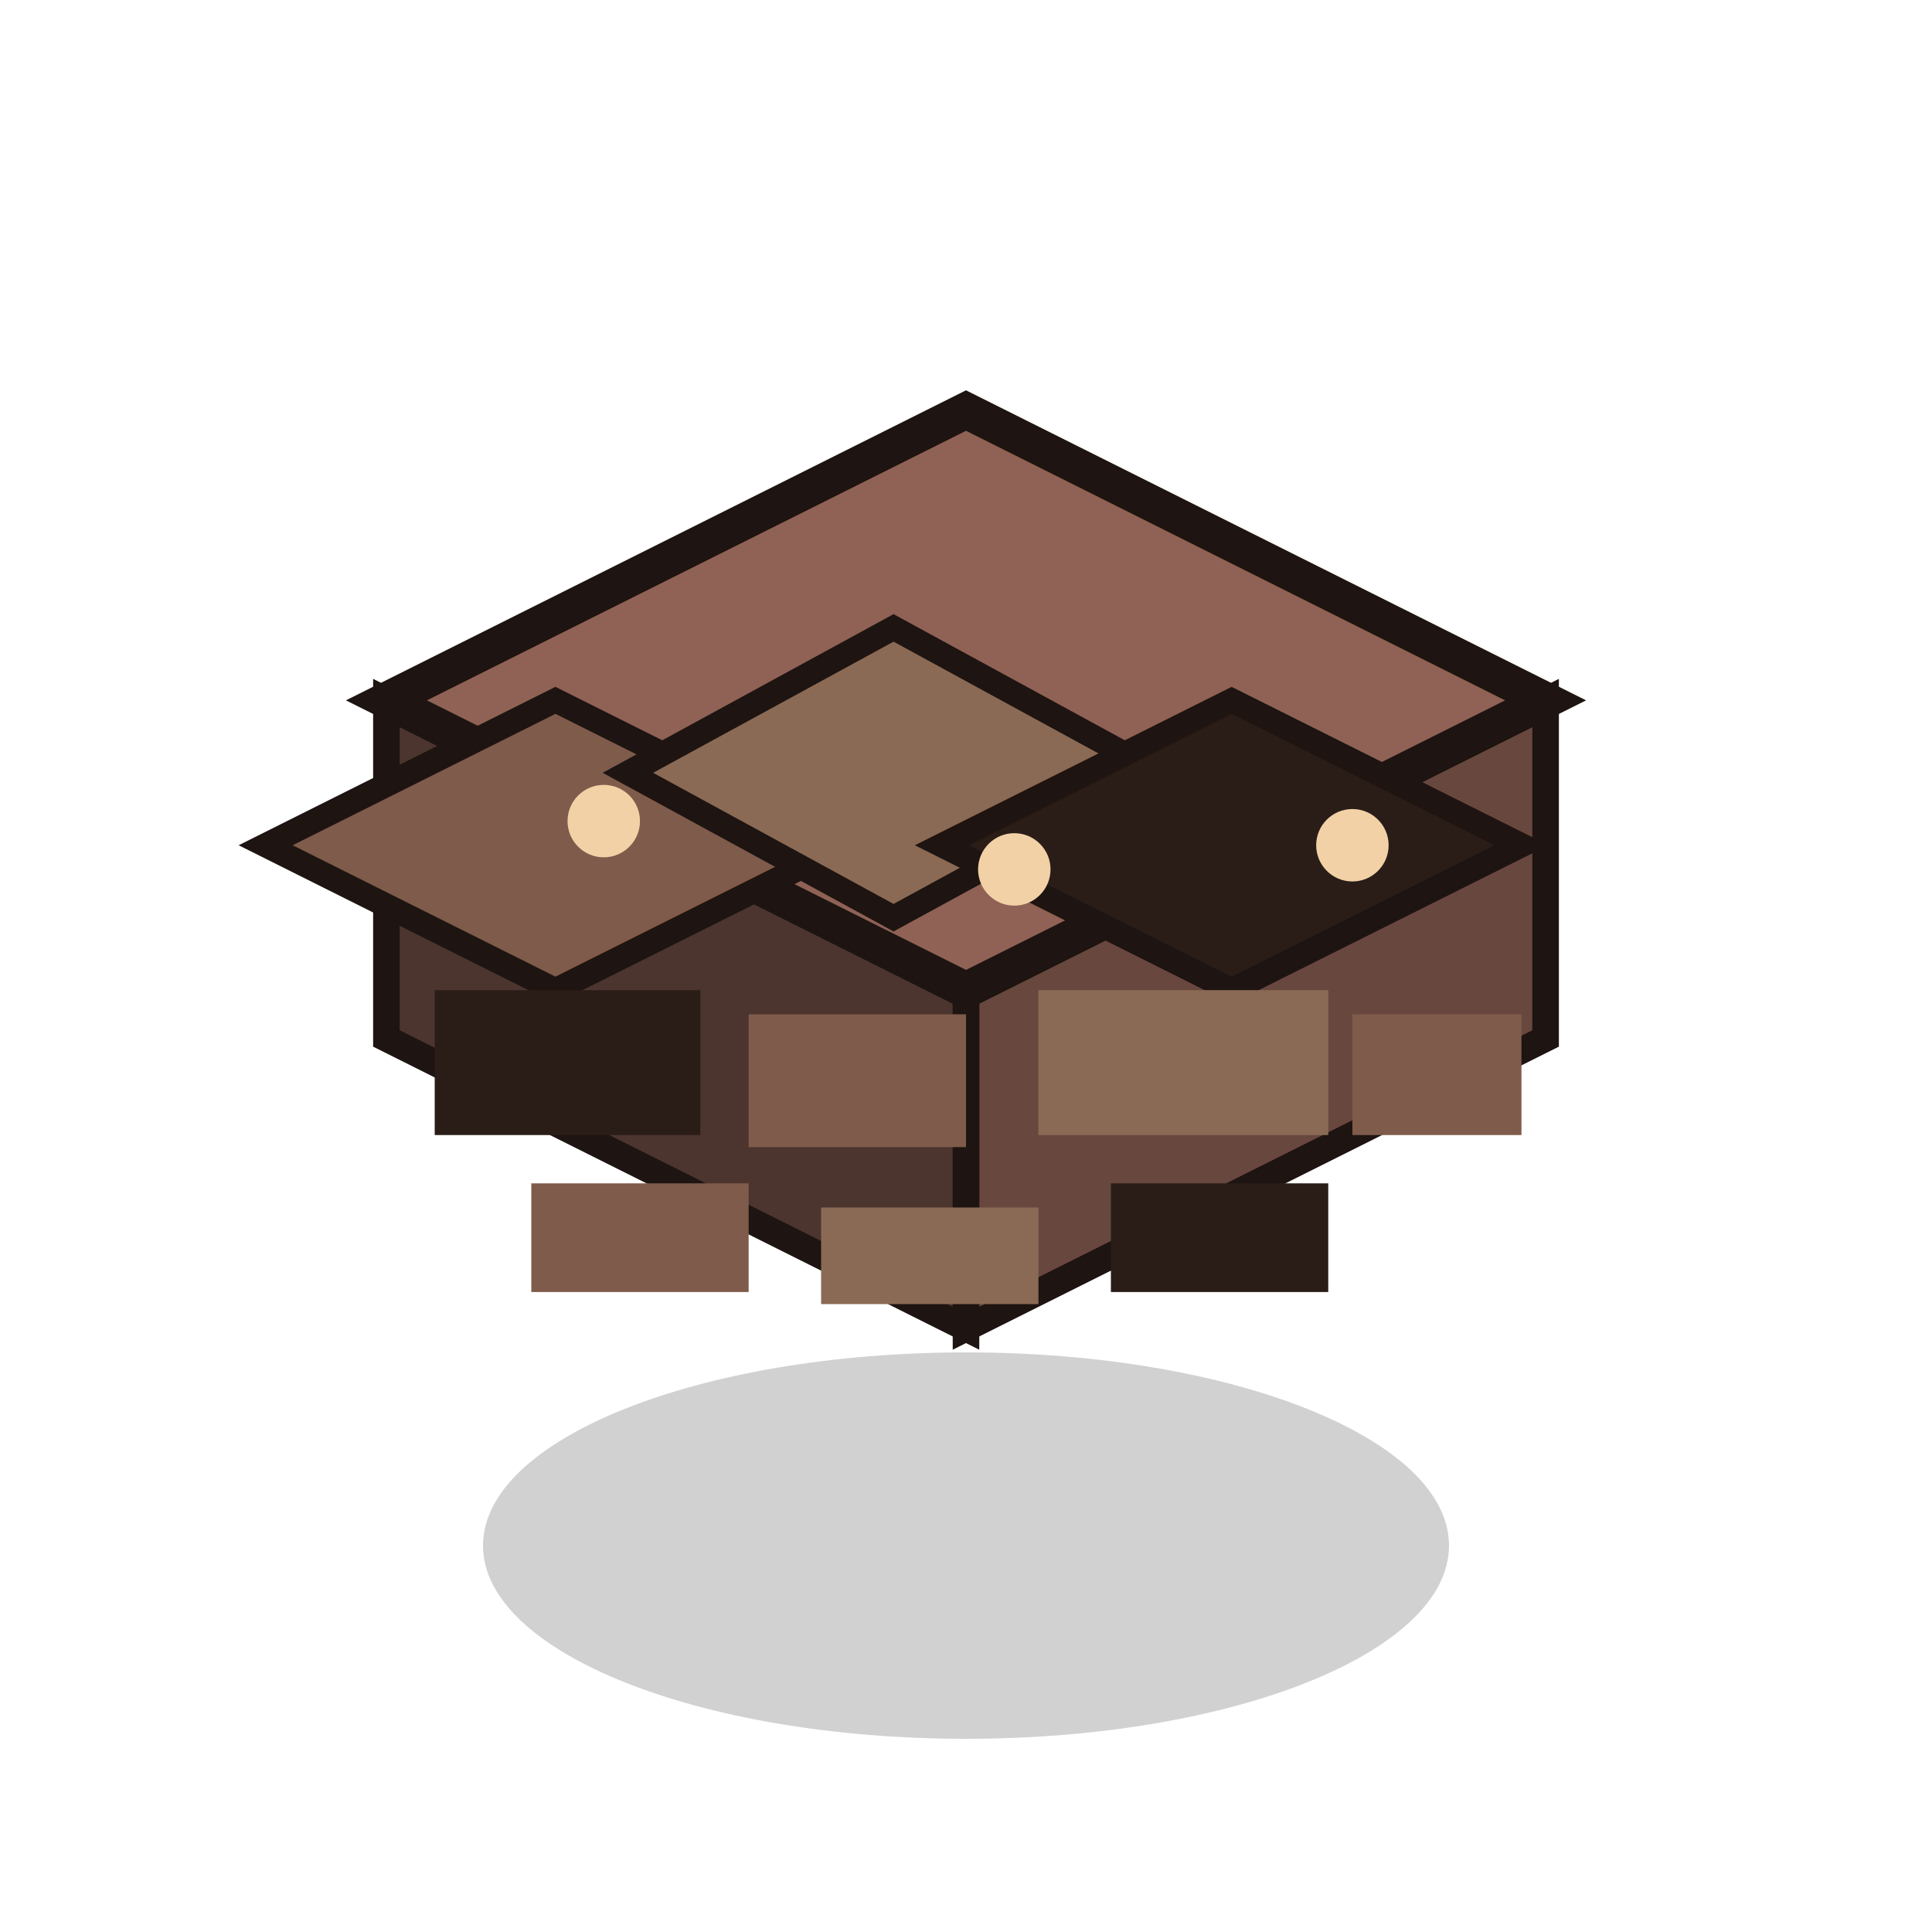
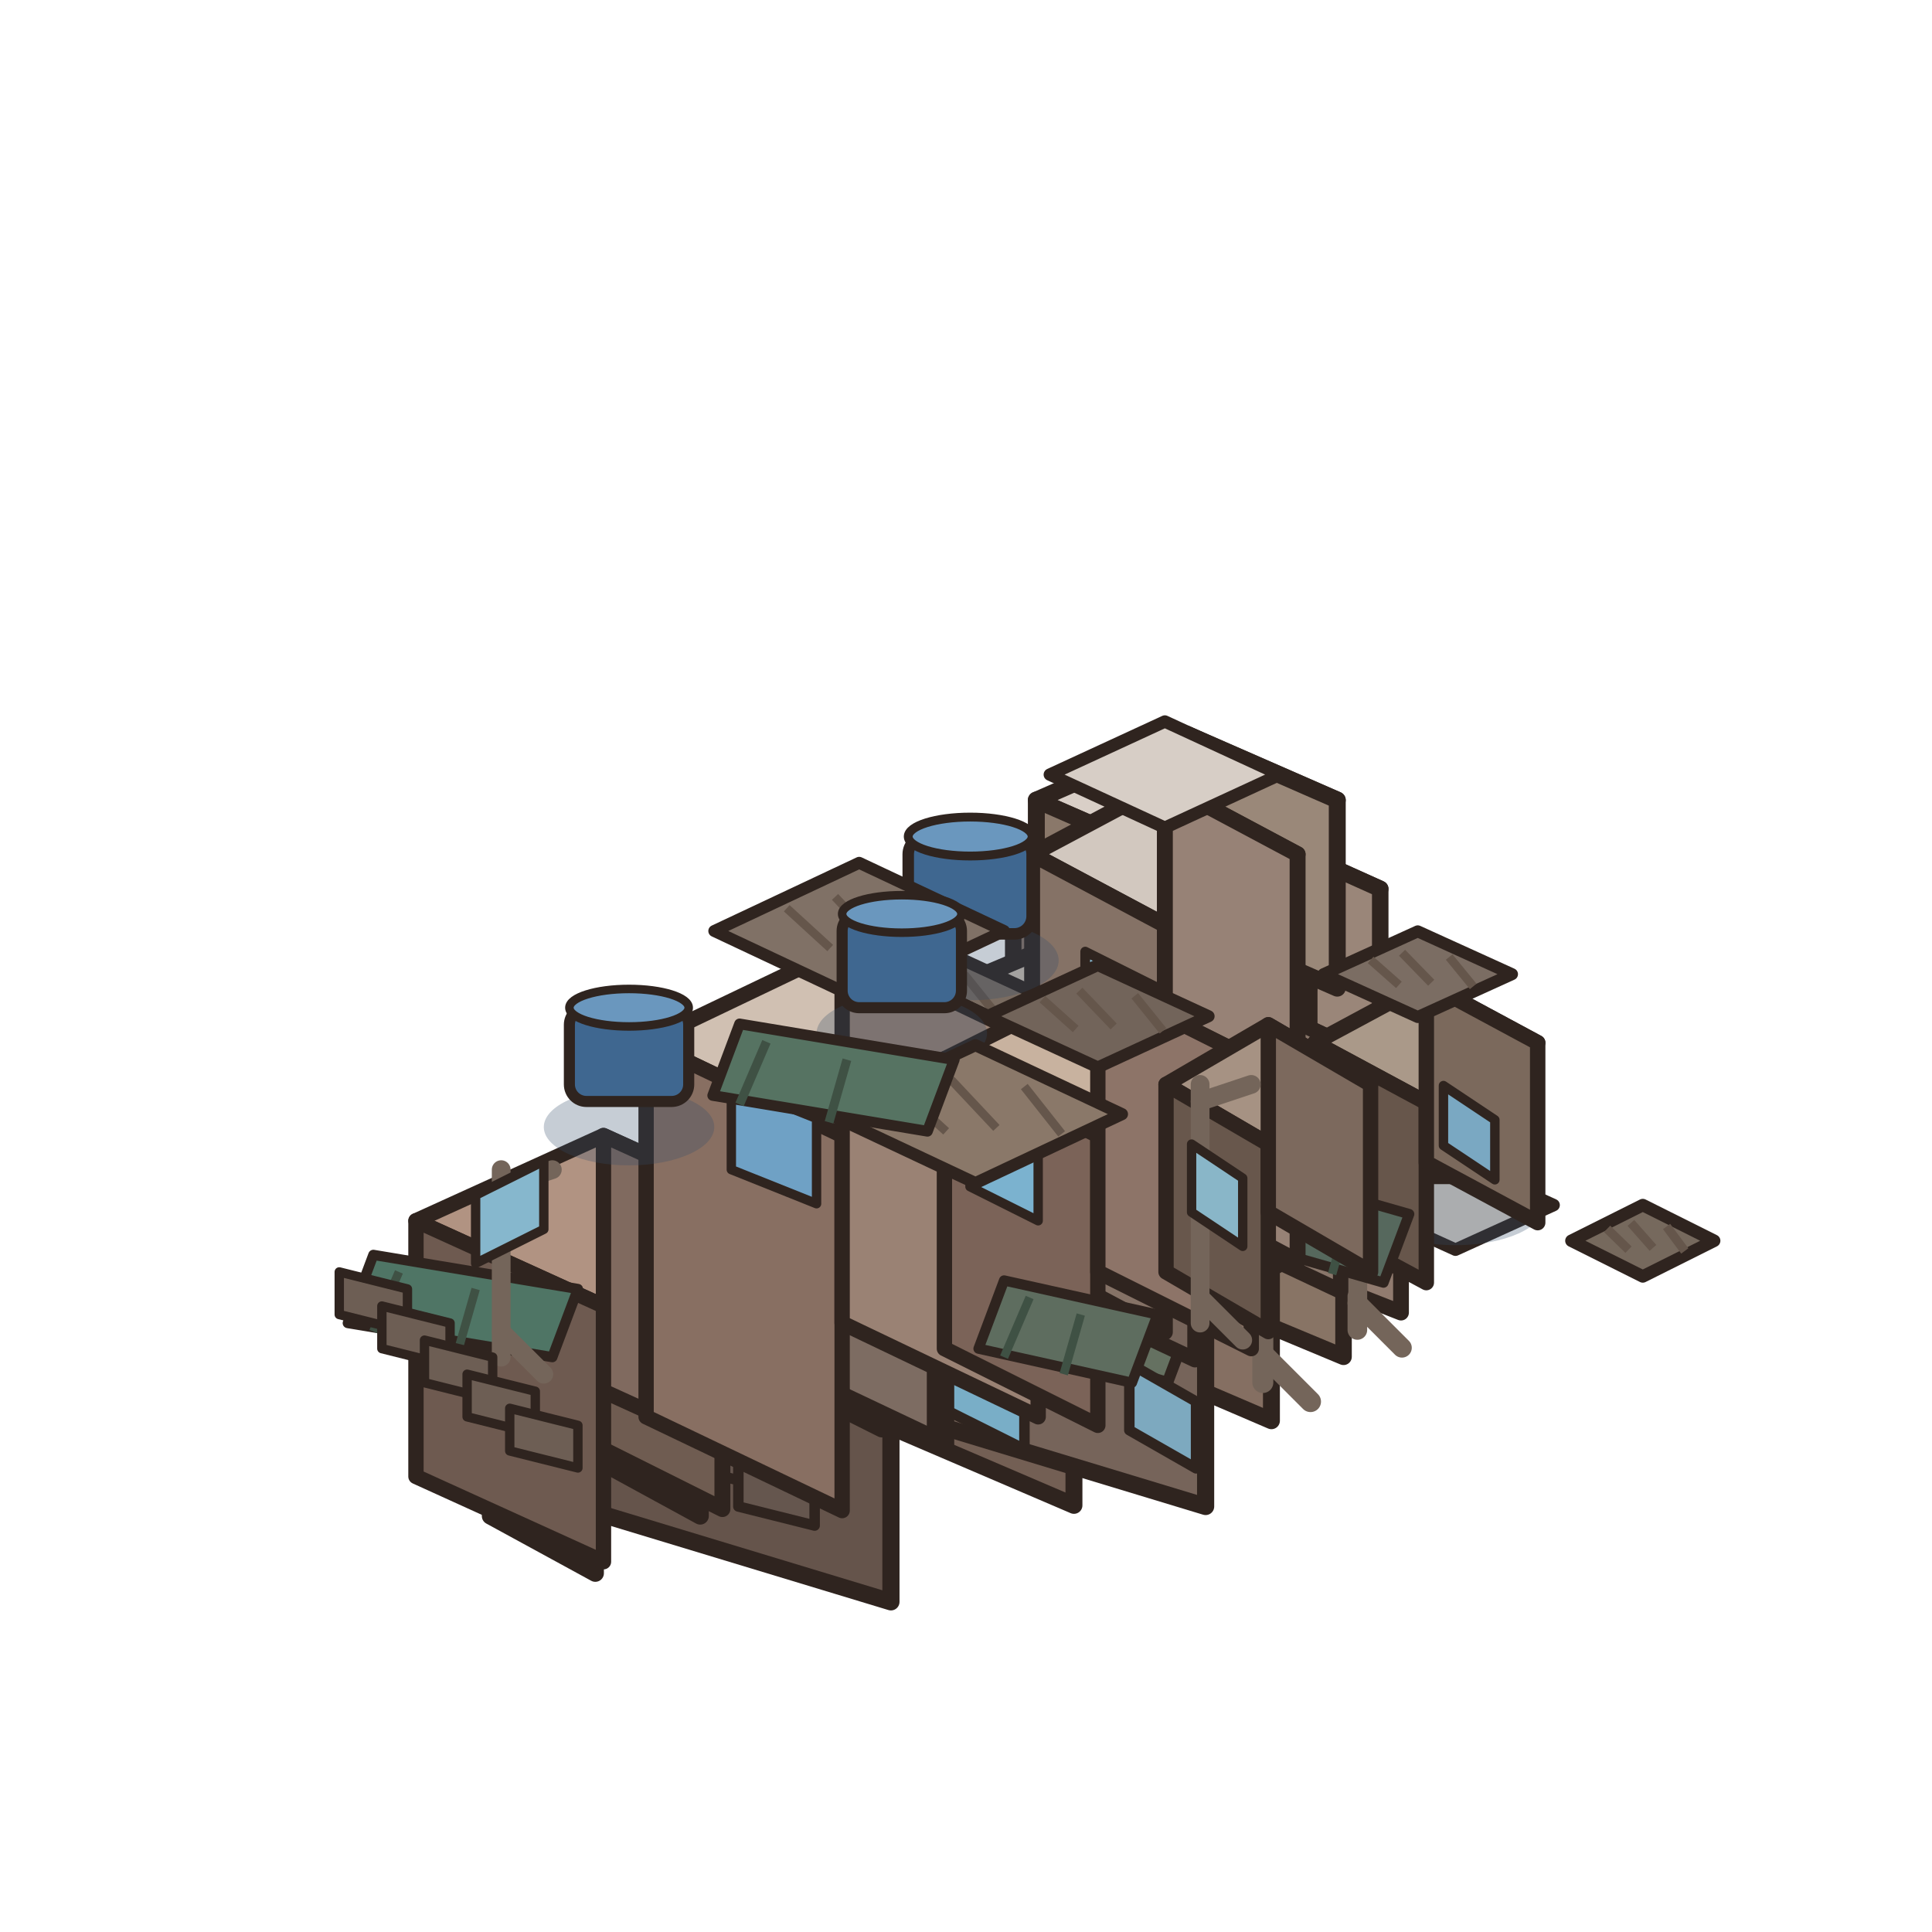
- <svg xmlns="http://www.w3.org/2000/svg" viewBox="0 0 160 160">
-   <ellipse cx="80" cy="128" rx="40" ry="16" fill="rgba(0,0,0,0.18)" />
-   <polygon points="32,58 80,82 80,110 32,86" fill="#4c352f" />
-   <polygon points="128,58 80,82 80,110 128,86" fill="#68483e" />
-   <polygon points="80,34 128,58 80,82 32,58" fill="#8f6255" />
-   <polygon points="80,34 128,58 80,82 32,58" fill="none" stroke="#1e1411" stroke-width="3" />
-   <polygon points="32,58 80,82 80,110 32,86" fill="none" stroke="#1e1411" stroke-width="2.2" />
-   <polygon points="128,58 80,82 80,110 128,86" fill="none" stroke="#1e1411" stroke-width="2.2" />
-   <polygon points="46,58 70,70 46,82 22,70" fill="#7f5b4b" stroke="#1e1411" stroke-width="2" />
-   <polygon points="74,52 96,64 74,76 52,64" fill="#8a6a55" stroke="#1e1411" stroke-width="2" />
-   <polygon points="102,58 126,70 102,82 78,70" fill="#2a1d18" stroke="#1e1411" stroke-width="2" />
-   <rect x="36" y="82" width="22" height="12" fill="#2a1d18" />
-   <rect x="62" y="84" width="18" height="11" fill="#7f5b4b" />
-   <rect x="86" y="82" width="24" height="12" fill="#8a6a55" />
-   <rect x="112" y="84" width="14" height="10" fill="#7f5b4b" />
-   <rect x="44" y="98" width="18" height="9" fill="#7f5b4b" />
-   <rect x="68" y="100" width="18" height="8" fill="#8a6a55" />
-   <rect x="92" y="98" width="18" height="9" fill="#2a1d18" />
-   <circle cx="50" cy="68" r="3" fill="#f2d1a6" />
-   <circle cx="84" cy="72" r="3" fill="#f2d1a6" />
-   <circle cx="112" cy="70" r="3" fill="#f2d1a6" />
+ <svg xmlns="http://www.w3.org/2000/svg" viewBox="0 0 160 160" fill="none">
+   <g id="favela-cluster favela-cluster-asset" data-asset-type="favela-cluster favela-cluster" data-category="favela" data-density="high">
+     <g transform="translate(10 21.67) scale(0.7292)" id="favela-cluster favela-cluster-render-root">
+       <g id="placement-external-pipe-12" transform="translate(33 -18) scale(1.079)" data-module-id="external-pipe" data-node-id="external-pipe-12" data-layer="background">
+         <g>
+           <line x1="92" y1="92" x2="92" y2="116" stroke="#74655a" stroke-width="2.2" stroke-linecap="round" />
+           <line x1="92" y1="94" x2="98" y2="92" stroke="#74655a" stroke-width="2.2" stroke-linecap="round" />
+           <line x1="92" y1="113" x2="97" y2="118" stroke="#74655a" stroke-width="2.2" stroke-linecap="round" />
+         </g>
+       </g>
+       <g id="placement-stair-11" transform="translate(30 -16) scale(1.052)" data-module-id="stair" data-node-id="stair-11" data-layer="background">
+         <g>
+           <polygon points="64,94 72,96 72,101 64,99" fill="#78685d" stroke="#2f241f" stroke-width="1.1" stroke-linejoin="round" />
+           <polygon points="69,98 77,100 77,105 69,103" fill="#78685d" stroke="#2f241f" stroke-width="1.1" stroke-linejoin="round" />
+           <polygon points="74,102 82,104 82,109 74,107" fill="#78685d" stroke="#2f241f" stroke-width="1.1" stroke-linejoin="round" />
+           <polygon points="79,106 87,108 87,113 79,111" fill="#78685d" stroke="#2f241f" stroke-width="1.1" stroke-linejoin="round" />
+           <polygon points="84,110 92,112 92,117 84,115" fill="#78685d" stroke="#2f241f" stroke-width="1.1" stroke-linejoin="round" />
+         </g>
+       </g>
+       <g id="placement-water-tank-10" transform="translate(-2 3) scale(0.965)" data-module-id="water-tank" data-node-id="water-tank-10" data-layer="background">
+         <g>
+           <ellipse cx="92" cy="110" rx="10" ry="4.5" fill="#314b67" opacity="0.28" />
+           <rect x="85" y="96" width="14" height="11" fill="#3f6790" stroke="#2f241f" stroke-width="1.3" rx="2" />
+           <ellipse cx="92" cy="96" rx="7" ry="2.2" fill="#6a97be" stroke="#2f241f" stroke-width="1" />
+         </g>
+       </g>
+       <g id="placement-wide-building-8" transform="translate(26 -9) scale(0.995)" data-module-id="wide-building" data-node-id="wide-building-8" data-layer="midground">
+         <g>
+           <polygon points="92,88 120,99 92,110 64,99" fill="#d1c5bb" stroke="#2f241f" stroke-width="1.8" stroke-linejoin="round" />
+           <polygon points="64,99 92,110 92,140 64,129" fill="#7f6a5f" stroke="#2f241f" stroke-width="1.8" stroke-linejoin="round" />
+           <polygon points="92,88 120,99 120,129 92,118" fill="#917b6f" stroke="#2f241f" stroke-width="1.8" stroke-linejoin="round" />
+         </g>
+         <polygon points="93,96 105,100 105,110 93,106" fill="#8ac3dc" stroke="#2f241f" stroke-width="1.1" stroke-linejoin="round" />
+         <polygon points="75,102 85,98 85,106 75,110" fill="#8ac3dc" stroke="#2f241f" stroke-width="1.1" stroke-linejoin="round" />
+         <g>
+           <polygon points="86,105 106,109 103,117 83,113" fill="#567362" stroke="#2f241f" stroke-width="1.2" stroke-linejoin="round" />
+           <line x1="89" y1="107" x2="86" y2="114" stroke="#3f5144" stroke-width="1" />
+           <line x1="96" y1="109" x2="94" y2="116" stroke="#3f5144" stroke-width="1" />
+         </g>
+       </g>
+       <g id="placement-building-2f-7" transform="translate(18 -9) scale(1.042)" data-module-id="building-2f" data-node-id="building-2f-7" data-layer="midground">
+         <g>
+           <polygon points="92,92 116,102 92,112 68,102" fill="#c9b8aa" stroke="#2f241f" stroke-width="1.8" stroke-linejoin="round" />
+           <polygon points="68,102 92,112 92,138 68,128" fill="#776358" stroke="#2f241f" stroke-width="1.8" stroke-linejoin="round" />
+           <polygon points="92,92 116,102 116,128 92,118" fill="#887465" stroke="#2f241f" stroke-width="1.8" stroke-linejoin="round" />
+         </g>
+         <g>
+           <polygon points="100,68 120,77 100,86 80,77" fill="#d8ccc1" stroke="#2f241f" stroke-width="1.8" stroke-linejoin="round" />
+           <polygon points="80,77 100,86 100,110 80,101" fill="#8a7669" stroke="#2f241f" stroke-width="1.8" stroke-linejoin="round" />
+           <polygon points="100,68 120,77 120,101 100,92" fill="#9a8679" stroke="#2f241f" stroke-width="1.8" stroke-linejoin="round" />
+         </g>
+         <polygon points="96,77 107,81 107,91 96,87" fill="#8ac3dc" stroke="#2f241f" stroke-width="1.1" stroke-linejoin="round" />
+         <polygon points="79,101 88,97 88,105 79,109" fill="#8ac3dc" stroke="#2f241f" stroke-width="1.1" stroke-linejoin="round" />
+       </g>
+       <g id="placement-narrow-building-9" transform="translate(-16 -7) scale(1.051)" data-module-id="narrow-building" data-node-id="narrow-building-9" data-layer="midground">
+         <g>
+           <polygon points="94,84 109,92 94,100 79,92" fill="#cbbbad" stroke="#2f241f" stroke-width="1.8" stroke-linejoin="round" />
+           <polygon points="79,92 94,100 94,134 79,126" fill="#746157" stroke="#2f241f" stroke-width="1.8" stroke-linejoin="round" />
+           <polygon points="94,84 109,92 109,126 94,118" fill="#866f63" stroke="#2f241f" stroke-width="1.8" stroke-linejoin="round" />
+         </g>
+         <polygon points="92,95 100,99 100,108 92,104" fill="#8ac3dc" stroke="#2f241f" stroke-width="1.1" stroke-linejoin="round" />
+         <polygon points="82,100 89,96 89,103 82,107" fill="#8ac3dc" stroke="#2f241f" stroke-width="1.1" stroke-linejoin="round" />
+       </g>
+       <g id="placement-building-3f-6" transform="translate(10 -4) scale(1.068)" data-module-id="building-3f" data-node-id="building-3f-6" data-layer="midground">
+         <g>
+           <polygon points="92,94 113,103 92,112 71,103" fill="#c3b0a1" stroke="#2f241f" stroke-width="1.8" stroke-linejoin="round" />
+           <polygon points="71,103 92,112 92,136 71,127" fill="#735f54" stroke="#2f241f" stroke-width="1.8" stroke-linejoin="round" />
+           <polygon points="92,94 113,103 113,127 92,118" fill="#856f62" stroke="#2f241f" stroke-width="1.8" stroke-linejoin="round" />
+         </g>
+         <g>
+           <polygon points="98,73 117,81 98,89 79,81" fill="#d0c3b6" stroke="#2f241f" stroke-width="1.8" stroke-linejoin="round" />
+           <polygon points="79,81 98,89 98,111 79,103" fill="#817063" stroke="#2f241f" stroke-width="1.8" stroke-linejoin="round" />
+           <polygon points="98,73 117,81 117,103 98,95" fill="#917d70" stroke="#2f241f" stroke-width="1.8" stroke-linejoin="round" />
+         </g>
+         <g>
+           <polygon points="104,54 120,61 104,68 88,61" fill="#d9cfc7" stroke="#2f241f" stroke-width="1.8" stroke-linejoin="round" />
+           <polygon points="88,61 104,68 104,88 88,81" fill="#8a786a" stroke="#2f241f" stroke-width="1.8" stroke-linejoin="round" />
+           <polygon points="104,54 120,61 120,81 104,74" fill="#9a8879" stroke="#2f241f" stroke-width="1.8" stroke-linejoin="round" />
+         </g>
+         <polygon points="101,60 111,64 111,73 101,69" fill="#8ac3dc" stroke="#2f241f" stroke-width="1.1" stroke-linejoin="round" />
+         <polygon points="86,83 94,79 94,87 86,91" fill="#8ac3dc" stroke="#2f241f" stroke-width="1.1" stroke-linejoin="round" />
+       </g>
+       <g id="placement-cluster-service-strip-5" transform="translate(-10 6) scale(1.083)" data-module-id="cluster-service-strip" data-node-id="cluster-service-strip-5" data-layer="midground">
+         <g>
+           <polygon points="90,95 123,105 90,115 57,105" fill="#a99487" stroke="#2f241f" stroke-width="1.8" stroke-linejoin="round" />
+           <polygon points="57,105 90,115 90,135 57,125" fill="#65544b" stroke="#2f241f" stroke-width="1.8" stroke-linejoin="round" />
+           <polygon points="90,95 123,105 123,125 90,115" fill="#76645a" stroke="#2f241f" stroke-width="1.8" stroke-linejoin="round" />
+         </g>
+         <g>
+           <polygon points="59,106 70,112 59,118 48,112" fill="#9d877b" stroke="#2f241f" stroke-width="1.8" stroke-linejoin="round" />
+           <polygon points="48,112 59,118 59,132 48,126" fill="#5e4f47" stroke="#2f241f" stroke-width="1.8" stroke-linejoin="round" />
+           <polygon points="59,106 70,112 70,126 59,120" fill="#726057" stroke="#2f241f" stroke-width="1.8" stroke-linejoin="round" />
+         </g>
+         <g>
+           <polygon points="49,100 57,102 57,107 49,105" fill="#65564e" stroke="#2f241f" stroke-width="1.1" stroke-linejoin="round" />
+           <polygon points="54,104 62,106 62,111 54,109" fill="#65564e" stroke="#2f241f" stroke-width="1.1" stroke-linejoin="round" />
+           <polygon points="59,108 67,110 67,115 59,113" fill="#65564e" stroke="#2f241f" stroke-width="1.1" stroke-linejoin="round" />
+           <polygon points="64,112 72,114 72,119 64,117" fill="#65564e" stroke="#2f241f" stroke-width="1.1" stroke-linejoin="round" />
+           <polygon points="69,116 77,118 77,123 69,121" fill="#65564e" stroke="#2f241f" stroke-width="1.1" stroke-linejoin="round" />
+           <polygon points="74,120 82,122 82,127 74,125" fill="#65564e" stroke="#2f241f" stroke-width="1.1" stroke-linejoin="round" />
+         </g>
+         <g>
+           <polygon points="86,94 108,98 105,106 83,102" fill="#5e7668" stroke="#2f241f" stroke-width="1.2" stroke-linejoin="round" />
+           <line x1="89" y1="96" x2="86" y2="103" stroke="#3f5144" stroke-width="1" />
+           <line x1="97" y1="98" x2="95" y2="105" stroke="#3f5144" stroke-width="1" />
+         </g>
+         <g>
+           <polygon points="108,100 122,104 119,112 105,108" fill="#657161" stroke="#2f241f" stroke-width="1.2" stroke-linejoin="round" />
+           <line x1="111" y1="102" x2="108" y2="109" stroke="#3f5144" stroke-width="1" />
+           <line x1="115" y1="104" x2="113" y2="111" stroke="#3f5144" stroke-width="1" />
+         </g>
+         <g>
+           <line x1="129" y1="94" x2="129" y2="112" stroke="#74655a" stroke-width="2.2" stroke-linecap="round" />
+           <line x1="129" y1="96" x2="135" y2="94" stroke="#74655a" stroke-width="2.2" stroke-linecap="round" />
+           <line x1="129" y1="109" x2="134" y2="114" stroke="#74655a" stroke-width="2.2" stroke-linecap="round" />
+         </g>
+         <polygon points="79,104 87,100 87,108 79,112" fill="#86b7cd" stroke="#2f241f" stroke-width="1.1" stroke-linejoin="round" />
+         <polygon points="96,107 104,111 104,119 96,115" fill="#79aec7" stroke="#2f241f" stroke-width="1.1" stroke-linejoin="round" />
+         <polygon points="115,110 122,114 122,121 115,117" fill="#7da9bf" stroke="#2f241f" stroke-width="1.1" stroke-linejoin="round" />
+       </g>
+       <g id="placement-cluster-roofline-4" transform="translate(28 18) scale(1.013)" data-module-id="cluster-roofline" data-node-id="cluster-roofline-4" data-layer="foreground">
+         <polygon points="70,88 84,95 70,102 56,95" fill="#d4cbc4" stroke="#2f241f" stroke-width="1.4" stroke-linejoin="round" />
+         <g>
+           <polygon points="96,82 112,90 96,98 80,90" fill="#7f6f63" stroke="#2f241f" stroke-width="1.4" stroke-linejoin="round" />
+           <line x1="88" y1="87.333" x2="92.8" y2="92" stroke="#65564b" stroke-width="1" />
+           <line x1="93.333" y1="86" x2="98.286" y2="91.6" stroke="#65564b" stroke-width="1" />
+           <line x1="101.333" y1="86.8" x2="105.412" y2="92.286" stroke="#65564b" stroke-width="1" />
+         </g>
+         <polygon points="122,83 133,88 122,93 111,88" fill="#dad2cb" stroke="#2f241f" stroke-width="1.4" stroke-linejoin="round" />
+         <g>
+           <polygon points="143,88 151,92 143,96 135,92" fill="#76695d" stroke="#2f241f" stroke-width="1.4" stroke-linejoin="round" />
+           <line x1="139" y1="90.667" x2="141.4" y2="93" stroke="#65564b" stroke-width="1" />
+           <line x1="141.667" y1="90" x2="144.143" y2="92.8" stroke="#65564b" stroke-width="1" />
+           <line x1="145.667" y1="90.4" x2="147.706" y2="93.143" stroke="#65564b" stroke-width="1" />
+         </g>
+         <g>
+           <ellipse cx="72" cy="94" rx="10" ry="4.5" fill="#314b67" opacity="0.28" />
+           <rect x="65" y="80" width="14" height="11" fill="#3f6790" stroke="#2f241f" stroke-width="1.3" rx="2" />
+           <ellipse cx="72" cy="80" rx="7" ry="2.2" fill="#6a97be" stroke="#2f241f" stroke-width="1" />
+         </g>
+         <g>
+           <ellipse cx="122" cy="88" rx="10" ry="4.5" fill="#314b67" opacity="0.28" />
+           <rect x="115" y="74" width="14" height="11" fill="#3f6790" stroke="#2f241f" stroke-width="1.3" rx="2" />
+           <ellipse cx="122" cy="74" rx="7" ry="2.2" fill="#6a97be" stroke="#2f241f" stroke-width="1" />
+         </g>
+         <g>
+           <line x1="111" y1="86" x2="111" y2="102" stroke="#74655a" stroke-width="2.2" stroke-linecap="round" />
+           <line x1="111" y1="88" x2="117" y2="86" stroke="#74655a" stroke-width="2.2" stroke-linecap="round" />
+           <line x1="111" y1="99" x2="116" y2="104" stroke="#74655a" stroke-width="2.2" stroke-linecap="round" />
+         </g>
+       </g>
+       <g id="placement-cluster-step-right-3" transform="translate(14 6) scale(0.973)" data-module-id="cluster-step-right" data-node-id="cluster-step-right-3" data-layer="foreground">
+         <g>
+           <polygon points="82,78 102,87 82,96 62,87" fill="#d2c0b1" stroke="#2f241f" stroke-width="1.8" stroke-linejoin="round" />
+           <polygon points="62,87 82,96 82,132 62,123" fill="#7b685d" stroke="#2f241f" stroke-width="1.8" stroke-linejoin="round" />
+           <polygon points="82,78 102,87 102,123 82,114" fill="#907d6f" stroke="#2f241f" stroke-width="1.8" stroke-linejoin="round" />
+         </g>
+         <g>
+           <polygon points="111,77 128,85 111,93 94,85" fill="#c7bbb0" stroke="#2f241f" stroke-width="1.8" stroke-linejoin="round" />
+           <polygon points="94,85 111,93 111,122 94,114" fill="#76645a" stroke="#2f241f" stroke-width="1.8" stroke-linejoin="round" />
+           <polygon points="111,77 128,85 128,114 111,106" fill="#89766a" stroke="#2f241f" stroke-width="1.8" stroke-linejoin="round" />
+         </g>
+         <g>
+           <polygon points="138,78 151,85 138,92 125,85" fill="#aa9989" stroke="#2f241f" stroke-width="1.8" stroke-linejoin="round" />
+           <polygon points="125,85 138,92 138,113 125,106" fill="#67564b" stroke="#2f241f" stroke-width="1.8" stroke-linejoin="round" />
+           <polygon points="138,78 151,85 151,106 138,99" fill="#7b695c" stroke="#2f241f" stroke-width="1.8" stroke-linejoin="round" />
+         </g>
+         <g>
+           <polygon points="137,72 148,77 137,82 126,77" fill="#7b6d63" stroke="#2f241f" stroke-width="1.4" stroke-linejoin="round" />
+           <line x1="131.5" y1="75.333" x2="134.8" y2="78.25" stroke="#65564b" stroke-width="1" />
+           <line x1="135.167" y1="74.5" x2="138.571" y2="78" stroke="#65564b" stroke-width="1" />
+           <line x1="140.667" y1="75" x2="143.471" y2="78.429" stroke="#65564b" stroke-width="1" />
+         </g>
+         <g>
+           <polygon points="92,94 110,98 107,106 89,102" fill="#657767" stroke="#2f241f" stroke-width="1.2" stroke-linejoin="round" />
+           <line x1="95" y1="96" x2="92" y2="103" stroke="#3f5144" stroke-width="1" />
+           <line x1="101" y1="98" x2="99" y2="105" stroke="#3f5144" stroke-width="1" />
+         </g>
+         <g>
+           <polygon points="122,101 136,105 133,113 119,109" fill="#56685d" stroke="#2f241f" stroke-width="1.2" stroke-linejoin="round" />
+           <line x1="125" y1="103" x2="122" y2="110" stroke="#3f5144" stroke-width="1" />
+           <line x1="129" y1="105" x2="127" y2="112" stroke="#3f5144" stroke-width="1" />
+         </g>
+         <g>
+           <line x1="76" y1="81" x2="76" y2="105" stroke="#74655a" stroke-width="2.2" stroke-linecap="round" />
+           <line x1="76" y1="83" x2="82" y2="81" stroke="#74655a" stroke-width="2.2" stroke-linecap="round" />
+           <line x1="76" y1="102" x2="81" y2="107" stroke="#74655a" stroke-width="2.2" stroke-linecap="round" />
+         </g>
+         <g>
+           <ellipse cx="102" cy="80" rx="10" ry="4.5" fill="#314b67" opacity="0.28" />
+           <rect x="95" y="66" width="14" height="11" fill="#3f6790" stroke="#2f241f" stroke-width="1.3" rx="2" />
+           <ellipse cx="102" cy="66" rx="7" ry="2.2" fill="#6a97be" stroke="#2f241f" stroke-width="1" />
+         </g>
+         <polygon points="84,81 92,85 92,94 84,90" fill="#85b4cb" stroke="#2f241f" stroke-width="1.1" stroke-linejoin="round" />
+         <polygon points="107,92 114,96 114,104 107,100" fill="#7aa8c2" stroke="#2f241f" stroke-width="1.1" stroke-linejoin="round" />
+         <polygon points="140,90 146,94 146,101 140,97" fill="#7aa8c2" stroke="#2f241f" stroke-width="1.1" stroke-linejoin="round" />
+       </g>
+       <g id="placement-cluster-step-left-2" transform="translate(2 7) scale(1.005)" data-module-id="cluster-step-left" data-node-id="cluster-step-left-2" data-layer="foreground">
+         <g>
+           <polygon points="66,93 84,102 66,111 48,102" fill="#b79e8d" stroke="#2f241f" stroke-width="1.8" stroke-linejoin="round" />
+           <polygon points="48,102 66,111 66,134 48,125" fill="#6f5c51" stroke="#2f241f" stroke-width="1.8" stroke-linejoin="round" />
+           <polygon points="66,93 84,102 84,125 66,116" fill="#826e61" stroke="#2f241f" stroke-width="1.8" stroke-linejoin="round" />
+         </g>
+         <g>
+           <polygon points="90,72 109,81 90,90 71,81" fill="#c6b6ab" stroke="#2f241f" stroke-width="1.8" stroke-linejoin="round" />
+           <polygon points="71,81 90,90 90,126 71,117" fill="#7d6c62" stroke="#2f241f" stroke-width="1.8" stroke-linejoin="round" />
+           <polygon points="90,72 109,81 109,117 90,108" fill="#907f73" stroke="#2f241f" stroke-width="1.8" stroke-linejoin="round" />
+         </g>
+         <g>
+           <polygon points="116,52 131,60 116,68 101,60" fill="#d2c8bf" stroke="#2f241f" stroke-width="1.8" stroke-linejoin="round" />
+           <polygon points="101,60 116,68 116,114 101,106" fill="#857266" stroke="#2f241f" stroke-width="1.8" stroke-linejoin="round" />
+           <polygon points="116,52 131,60 131,106 116,98" fill="#978276" stroke="#2f241f" stroke-width="1.8" stroke-linejoin="round" />
+         </g>
+         <polygon points="116,45 129,51 116,57 103,51" fill="#d7cec6" stroke="#2f241f" stroke-width="1.4" stroke-linejoin="round" />
+         <g>
+           <polygon points="89,70 102,76 89,82 76,76" fill="#7a6c61" stroke="#2f241f" stroke-width="1.4" stroke-linejoin="round" />
+           <line x1="82.5" y1="74" x2="86.4" y2="77.5" stroke="#65564b" stroke-width="1" />
+           <line x1="86.833" y1="73" x2="90.857" y2="77.2" stroke="#65564b" stroke-width="1" />
+           <line x1="93.333" y1="73.6" x2="96.647" y2="77.714" stroke="#65564b" stroke-width="1" />
+         </g>
+         <g>
+           <polygon points="42,100 50,102 50,107 42,105" fill="#6a5a50" stroke="#2f241f" stroke-width="1.1" stroke-linejoin="round" />
+           <polygon points="47,104 55,106 55,111 47,109" fill="#6a5a50" stroke="#2f241f" stroke-width="1.1" stroke-linejoin="round" />
+           <polygon points="52,108 60,110 60,115 52,113" fill="#6a5a50" stroke="#2f241f" stroke-width="1.1" stroke-linejoin="round" />
+           <polygon points="57,112 65,114 65,119 57,117" fill="#6a5a50" stroke="#2f241f" stroke-width="1.1" stroke-linejoin="round" />
+           <polygon points="62,116 70,118 70,123 62,121" fill="#6a5a50" stroke="#2f241f" stroke-width="1.1" stroke-linejoin="round" />
+         </g>
+         <g>
+           <ellipse cx="94" cy="72" rx="10" ry="4.5" fill="#314b67" opacity="0.28" />
+           <rect x="87" y="58" width="14" height="11" fill="#3f6790" stroke="#2f241f" stroke-width="1.3" rx="2" />
+           <ellipse cx="94" cy="58" rx="7" ry="2.2" fill="#6a97be" stroke="#2f241f" stroke-width="1" />
+         </g>
+         <g>
+           <polygon points="63,99 81,103 78,111 60,107" fill="#5b6e62" stroke="#2f241f" stroke-width="1.2" stroke-linejoin="round" />
+           <line x1="66" y1="101" x2="63" y2="108" stroke="#3f5144" stroke-width="1" />
+           <line x1="72" y1="103" x2="70" y2="110" stroke="#3f5144" stroke-width="1" />
+         </g>
+         <polygon points="84,84 92,88 92,96 84,92" fill="#81b1c7" stroke="#2f241f" stroke-width="1.1" stroke-linejoin="round" />
+         <polygon points="107,71 115,75 115,84 107,80" fill="#89bad4" stroke="#2f241f" stroke-width="1.1" stroke-linejoin="round" />
+         <polygon points="54,98 61,94 61,101 54,105" fill="#76a5bd" stroke="#2f241f" stroke-width="1.1" stroke-linejoin="round" />
+       </g>
+       <g id="placement-cluster-core-dense-1" transform="translate(-11 16) scale(0.968)" data-module-id="cluster-core-dense" data-node-id="cluster-core-dense-1" data-layer="foreground">
+         <g>
+           <polygon points="68,86 90,96 68,106 46,96" fill="#b19382" stroke="#2f241f" stroke-width="1.8" stroke-linejoin="round" />
+           <polygon points="46,96 68,106 68,136 46,126" fill="#6e5a50" stroke="#2f241f" stroke-width="1.8" stroke-linejoin="round" />
+           <polygon points="68,86 90,96 90,126 68,116" fill="#806a5f" stroke="#2f241f" stroke-width="1.8" stroke-linejoin="round" />
+         </g>
+         <g>
+           <polygon points="96,64 119,75 96,86 73,75" fill="#d0c0b2" stroke="#2f241f" stroke-width="1.8" stroke-linejoin="round" />
+           <polygon points="73,75 96,86 96,130 73,119" fill="#886f62" stroke="#2f241f" stroke-width="1.8" stroke-linejoin="round" />
+           <polygon points="96,64 119,75 119,119 96,108" fill="#9a8274" stroke="#2f241f" stroke-width="1.8" stroke-linejoin="round" />
+         </g>
+         <g>
+           <polygon points="126,68 144,77 126,86 108,77" fill="#c8b29f" stroke="#2f241f" stroke-width="1.8" stroke-linejoin="round" />
+           <polygon points="108,77 126,86 126,120 108,111" fill="#7b6358" stroke="#2f241f" stroke-width="1.8" stroke-linejoin="round" />
+           <polygon points="126,68 144,77 144,111 126,102" fill="#8d7468" stroke="#2f241f" stroke-width="1.8" stroke-linejoin="round" />
+         </g>
+         <g>
+           <polygon points="146,73 158,80 146,87 134,80" fill="#a69283" stroke="#2f241f" stroke-width="1.8" stroke-linejoin="round" />
+           <polygon points="134,80 146,87 146,109 134,102" fill="#68574c" stroke="#2f241f" stroke-width="1.8" stroke-linejoin="round" />
+           <polygon points="146,73 158,80 158,102 146,95" fill="#7c695d" stroke="#2f241f" stroke-width="1.8" stroke-linejoin="round" />
+         </g>
+         <g>
+           <polygon points="98,54 115,62 98,70 81,62" fill="#807166" stroke="#2f241f" stroke-width="1.4" stroke-linejoin="round" />
+           <line x1="89.5" y1="59.333" x2="94.6" y2="64" stroke="#65564b" stroke-width="1" />
+           <line x1="95.167" y1="58" x2="100.429" y2="63.6" stroke="#65564b" stroke-width="1" />
+           <line x1="103.667" y1="58.8" x2="108" y2="64.286" stroke="#65564b" stroke-width="1" />
+         </g>
+         <g>
+           <polygon points="126,66 139,72 126,78 113,72" fill="#72645a" stroke="#2f241f" stroke-width="1.4" stroke-linejoin="round" />
+           <line x1="119.5" y1="70" x2="123.4" y2="73.5" stroke="#65564b" stroke-width="1" />
+           <line x1="123.833" y1="69" x2="127.857" y2="73.2" stroke="#65564b" stroke-width="1" />
+           <line x1="130.333" y1="69.6" x2="133.647" y2="73.714" stroke="#65564b" stroke-width="1" />
+         </g>
+         <g>
+           <ellipse cx="71" cy="85" rx="10" ry="4.5" fill="#314b67" opacity="0.28" />
+           <rect x="64" y="71" width="14" height="11" fill="#3f6790" stroke="#2f241f" stroke-width="1.3" rx="2" />
+           <ellipse cx="71" cy="71" rx="7" ry="2.2" fill="#6a97be" stroke="#2f241f" stroke-width="1" />
+         </g>
+         <g>
+           <ellipse cx="103" cy="74" rx="10" ry="4.5" fill="#314b67" opacity="0.28" />
+           <rect x="96" y="60" width="14" height="11" fill="#3f6790" stroke="#2f241f" stroke-width="1.3" rx="2" />
+           <ellipse cx="103" cy="60" rx="7" ry="2.2" fill="#6a97be" stroke="#2f241f" stroke-width="1" />
+         </g>
+         <g>
+           <polygon points="41,100 65,104 62,112 38,108" fill="#4f7565" stroke="#2f241f" stroke-width="1.2" stroke-linejoin="round" />
+           <line x1="44" y1="102" x2="41" y2="109" stroke="#3f5144" stroke-width="1" />
+           <line x1="53" y1="104" x2="51" y2="111" stroke="#3f5144" stroke-width="1" />
+         </g>
+         <g>
+           <polygon points="115,103 133,107 130,115 112,111" fill="#5e6d5f" stroke="#2f241f" stroke-width="1.2" stroke-linejoin="round" />
+           <line x1="118" y1="105" x2="115" y2="112" stroke="#3f5144" stroke-width="1" />
+           <line x1="124" y1="107" x2="122" y2="114" stroke="#3f5144" stroke-width="1" />
+         </g>
+         <g>
+           <line x1="138" y1="80" x2="138" y2="108" stroke="#74655a" stroke-width="2.2" stroke-linecap="round" />
+           <line x1="138" y1="82" x2="144" y2="80" stroke="#74655a" stroke-width="2.2" stroke-linecap="round" />
+           <line x1="138" y1="105" x2="143" y2="110" stroke="#74655a" stroke-width="2.2" stroke-linecap="round" />
+         </g>
+         <g>
+           <line x1="56" y1="90" x2="56" y2="112" stroke="#74655a" stroke-width="2.2" stroke-linecap="round" />
+           <line x1="56" y1="92" x2="62" y2="90" stroke="#74655a" stroke-width="2.2" stroke-linecap="round" />
+           <line x1="56" y1="109" x2="61" y2="114" stroke="#74655a" stroke-width="2.2" stroke-linecap="round" />
+         </g>
+         <g>
+           <polygon points="37,102 45,104 45,109 37,107" fill="#6d5e54" stroke="#2f241f" stroke-width="1.1" stroke-linejoin="round" />
+           <polygon points="42,106 50,108 50,113 42,111" fill="#6d5e54" stroke="#2f241f" stroke-width="1.1" stroke-linejoin="round" />
+           <polygon points="47,110 55,112 55,117 47,115" fill="#6d5e54" stroke="#2f241f" stroke-width="1.1" stroke-linejoin="round" />
+           <polygon points="52,114 60,116 60,121 52,119" fill="#6d5e54" stroke="#2f241f" stroke-width="1.1" stroke-linejoin="round" />
+           <polygon points="57,118 65,120 65,125 57,123" fill="#6d5e54" stroke="#2f241f" stroke-width="1.1" stroke-linejoin="round" />
+         </g>
+         <polygon points="83,80 93,84 93,94 83,90" fill="#6fa1c5" stroke="#2f241f" stroke-width="1.1" stroke-linejoin="round" />
+         <polygon points="111,83 119,87 119,96 111,92" fill="#7bb2cf" stroke="#2f241f" stroke-width="1.1" stroke-linejoin="round" />
+         <polygon points="53,93 61,89 61,97 53,101" fill="#86b7cd" stroke="#2f241f" stroke-width="1.1" stroke-linejoin="round" />
+         <polygon points="137,87 143,91 143,99 137,95" fill="#89b6c8" stroke="#2f241f" stroke-width="1.1" stroke-linejoin="round" />
+       </g>
+       <g id="placement-corrugated-roof-14" transform="translate(7 -5) scale(0.979)" data-module-id="corrugated-roof" data-node-id="corrugated-roof-14" data-layer="overlay">
+         <g>
+           <polygon points="92,96 109,104 92,112 75,104" fill="#8a7869" stroke="#2f241f" stroke-width="1.4" stroke-linejoin="round" />
+           <line x1="83.5" y1="101.333" x2="88.6" y2="106" stroke="#65564b" stroke-width="1" />
+           <line x1="89.167" y1="100" x2="94.429" y2="105.6" stroke="#65564b" stroke-width="1" />
+           <line x1="97.667" y1="100.8" x2="102" y2="106.286" stroke="#65564b" stroke-width="1" />
+         </g>
+       </g>
+       <g id="placement-awning-13" transform="translate(-11 -13) scale(1.016)" data-module-id="awning" data-node-id="awning-13" data-layer="overlay">
+         <g>
+           <polygon points="80,98 104,102 101,110 77,106" fill="#567362" stroke="#2f241f" stroke-width="1.2" stroke-linejoin="round" />
+           <line x1="83" y1="100" x2="80" y2="107" stroke="#3f5144" stroke-width="1" />
+           <line x1="92" y1="102" x2="90" y2="109" stroke="#3f5144" stroke-width="1" />
+         </g>
+       </g>
+     </g>
+   </g>
</svg>
